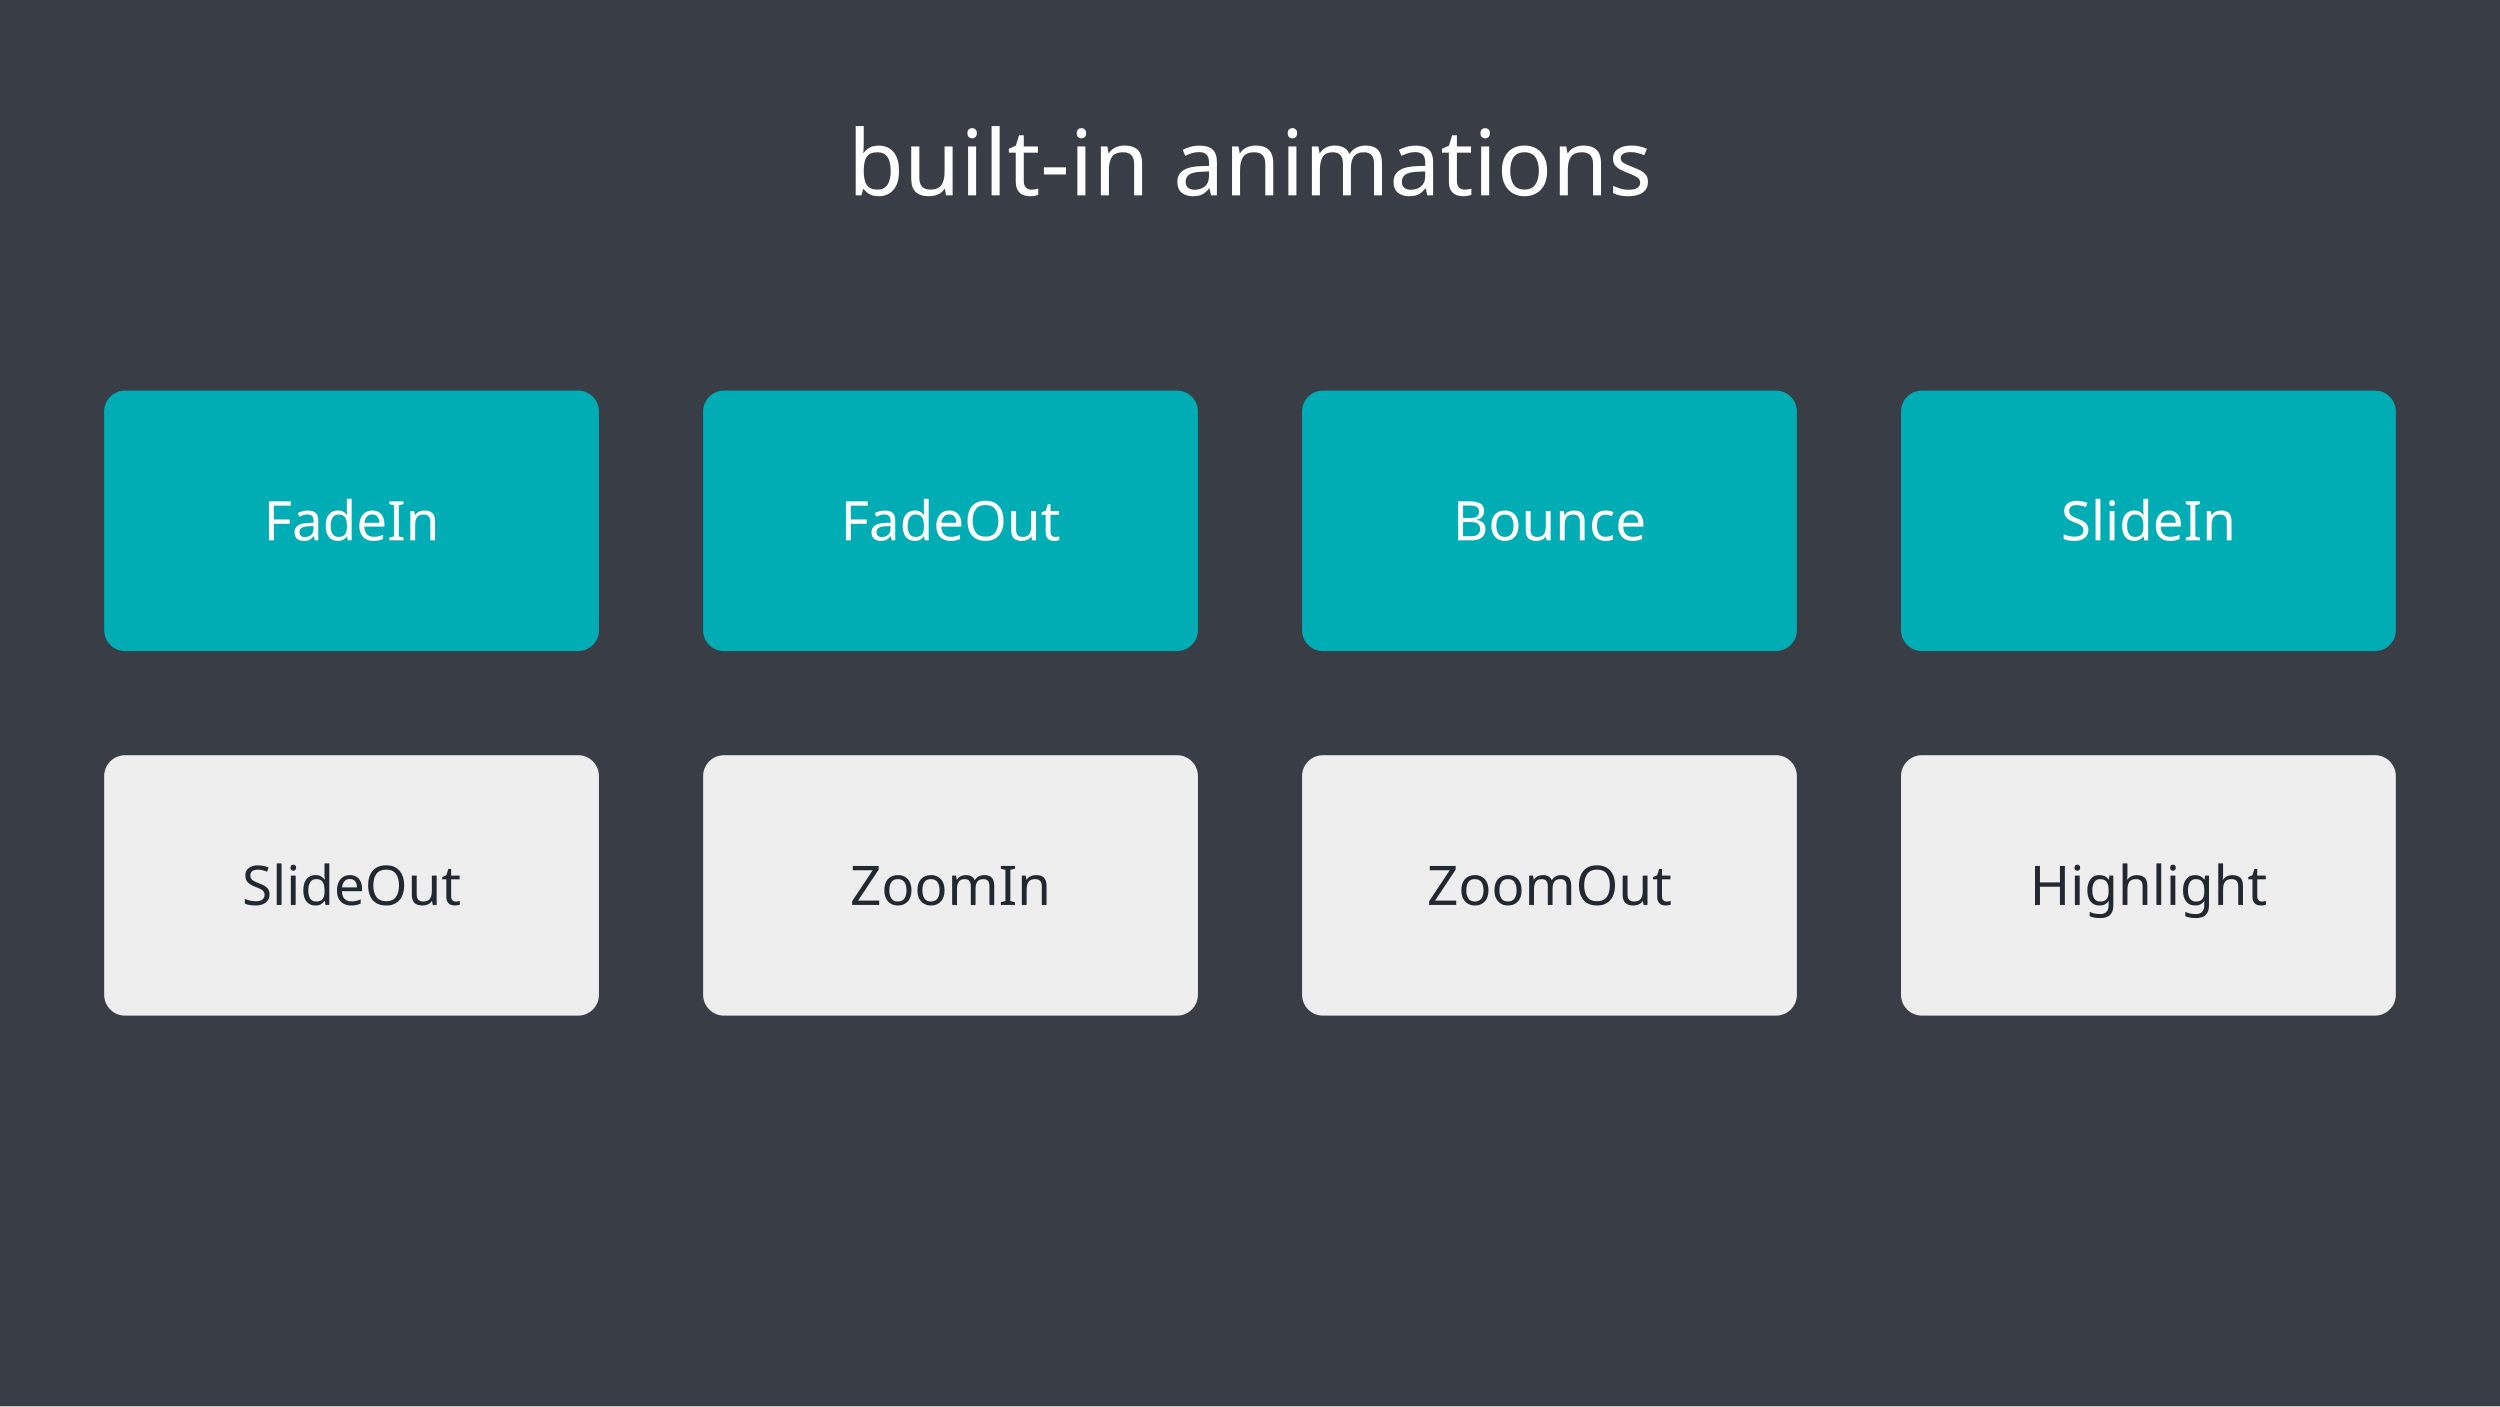
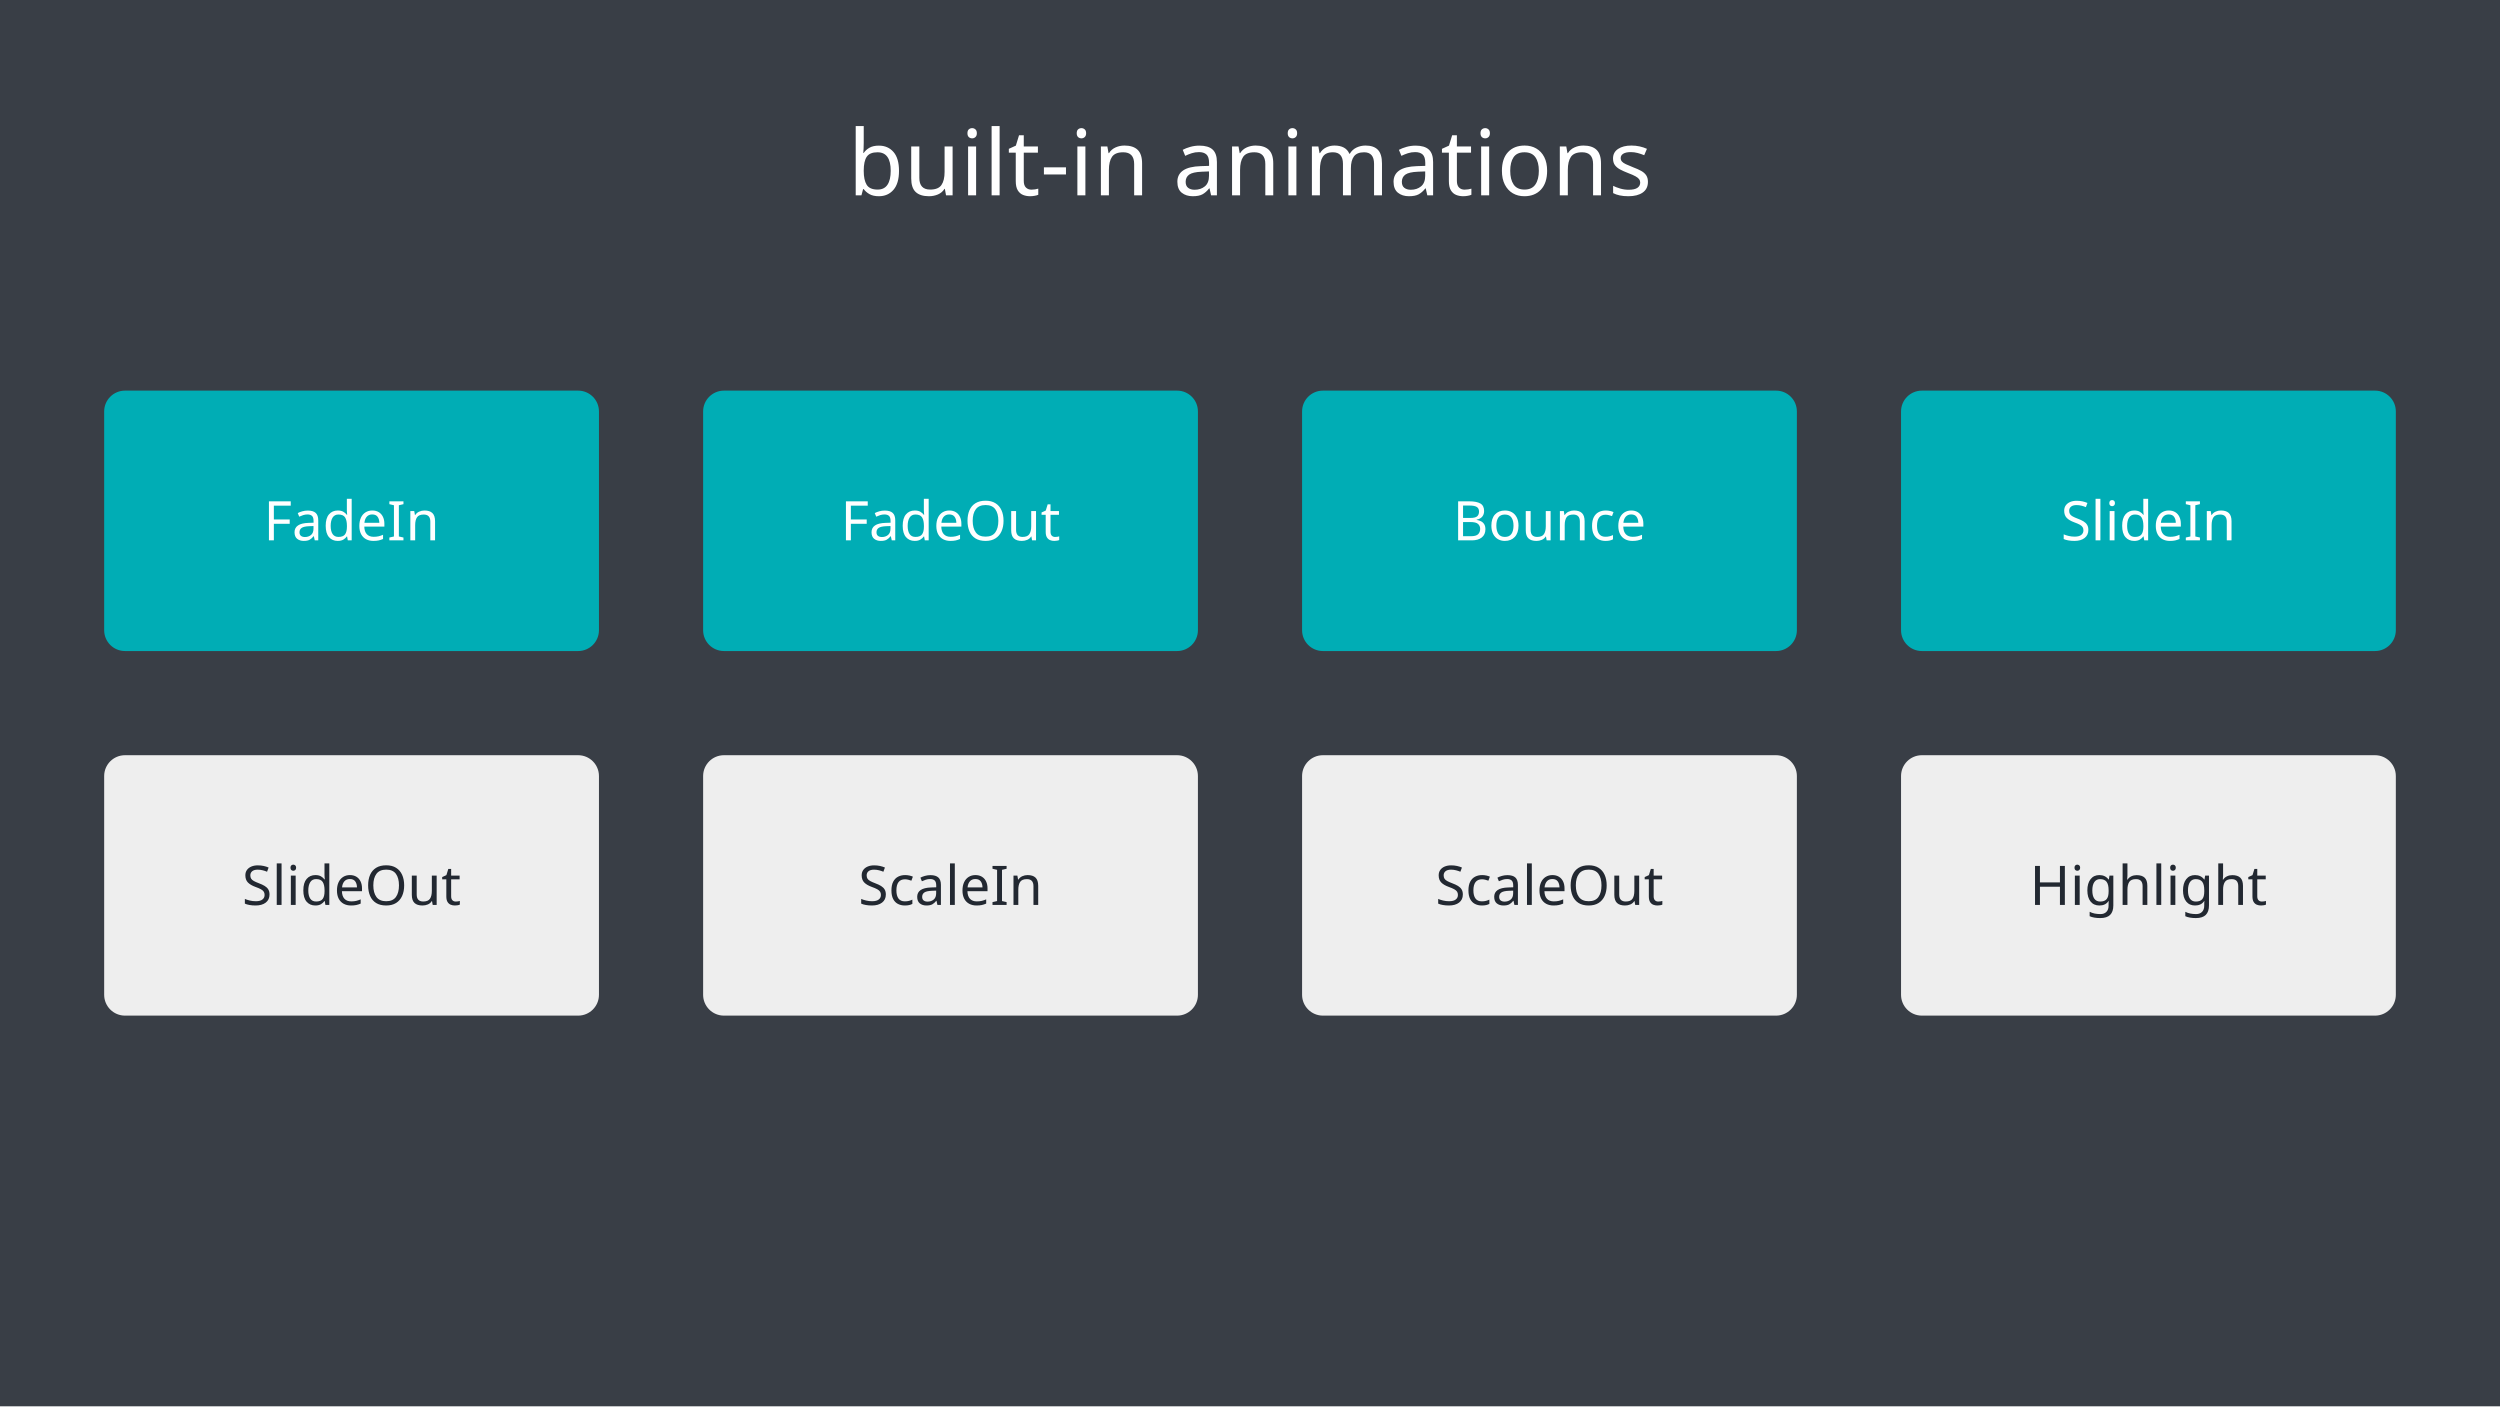
<svg xmlns="http://www.w3.org/2000/svg" viewBox="0 0 1920 1080" width="1920" height="1080">
  <rect width="1920" height="1080" fill="#393e46" />
  <text x="960" y="150" font-family="sans-serif" font-size="70" fill="#ffffff" text-anchor="middle">built-in animations</text>
  <g id="a">
    <rect x="80" y="300" width="380" height="200" rx="16" fill="#00adb5" />
    <text x="270" y="415" font-family="sans-serif" font-size="42" fill="#ffffff" text-anchor="middle">FadeIn</text>
  </g>
  <g id="b">
    <rect x="540" y="300" width="380" height="200" rx="16" fill="#00adb5" />
    <text x="730" y="415" font-family="sans-serif" font-size="42" fill="#ffffff" text-anchor="middle">FadeOut</text>
  </g>
  <g id="c">
    <rect x="1000" y="300" width="380" height="200" rx="16" fill="#00adb5" />
    <text x="1190" y="415" font-family="sans-serif" font-size="42" fill="#ffffff" text-anchor="middle">Bounce</text>
  </g>
  <g id="d">
    <rect x="1460" y="300" width="380" height="200" rx="16" fill="#00adb5" />
    <text x="1650" y="415" font-family="sans-serif" font-size="42" fill="#ffffff" text-anchor="middle">SlideIn</text>
  </g>
  <g id="e">
    <rect x="80" y="580" width="380" height="200" rx="16" fill="#eeeeee" />
    <text x="270" y="695" font-family="sans-serif" font-size="42" fill="#222831" text-anchor="middle">SlideOut</text>
  </g>
  <g id="f">
    <rect x="540" y="580" width="380" height="200" rx="16" fill="#eeeeee" />
-     <text x="730" y="695" font-family="sans-serif" font-size="42" fill="#222831" text-anchor="middle">ZoomIn</text>
+     <text x="730" y="695" font-family="sans-serif" font-size="42" fill="#222831" text-anchor="middle">ScaleIn</text>
  </g>
  <g id="g">
    <rect x="1000" y="580" width="380" height="200" rx="16" fill="#eeeeee" />
-     <text x="1190" y="695" font-family="sans-serif" font-size="42" fill="#222831" text-anchor="middle">ZoomOut</text>
+     <text x="1190" y="695" font-family="sans-serif" font-size="42" fill="#222831" text-anchor="middle">ScaleOut</text>
  </g>
  <g id="h">
    <rect x="1460" y="580" width="380" height="200" rx="16" fill="#eeeeee" />
    <text x="1650" y="695" font-family="sans-serif" font-size="42" fill="#222831" text-anchor="middle">Highlight</text>
  </g>
</svg>
